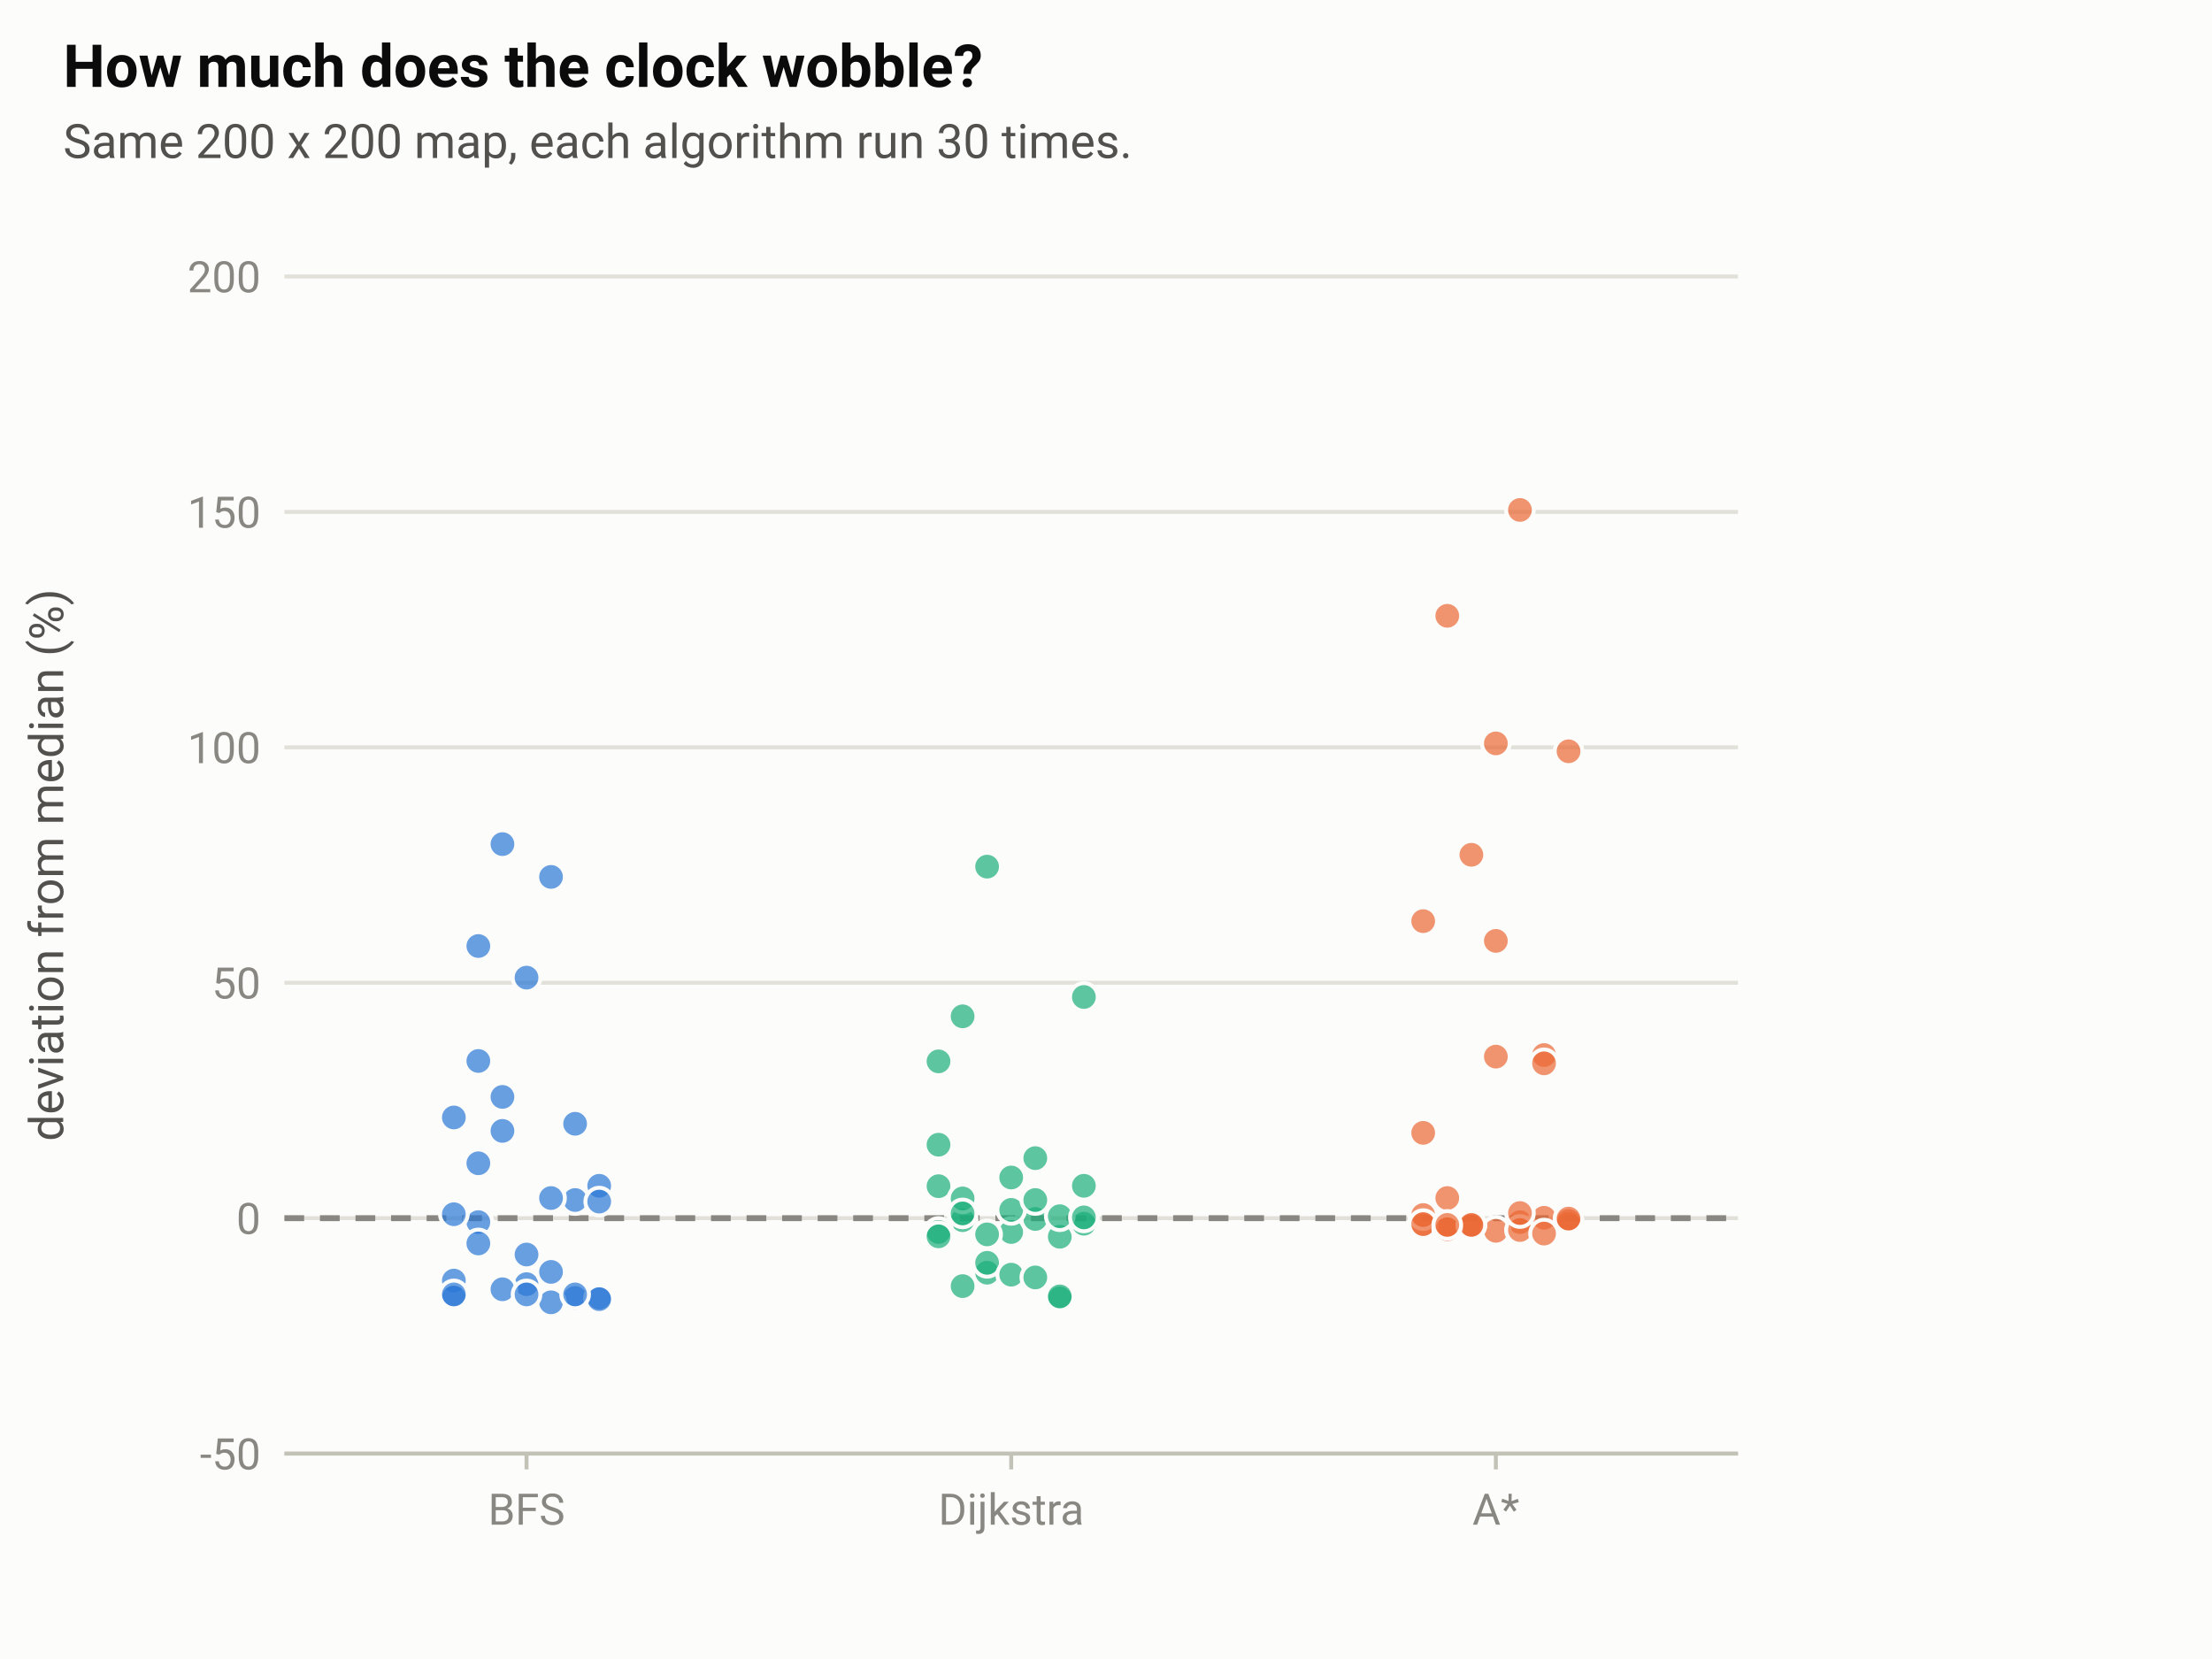
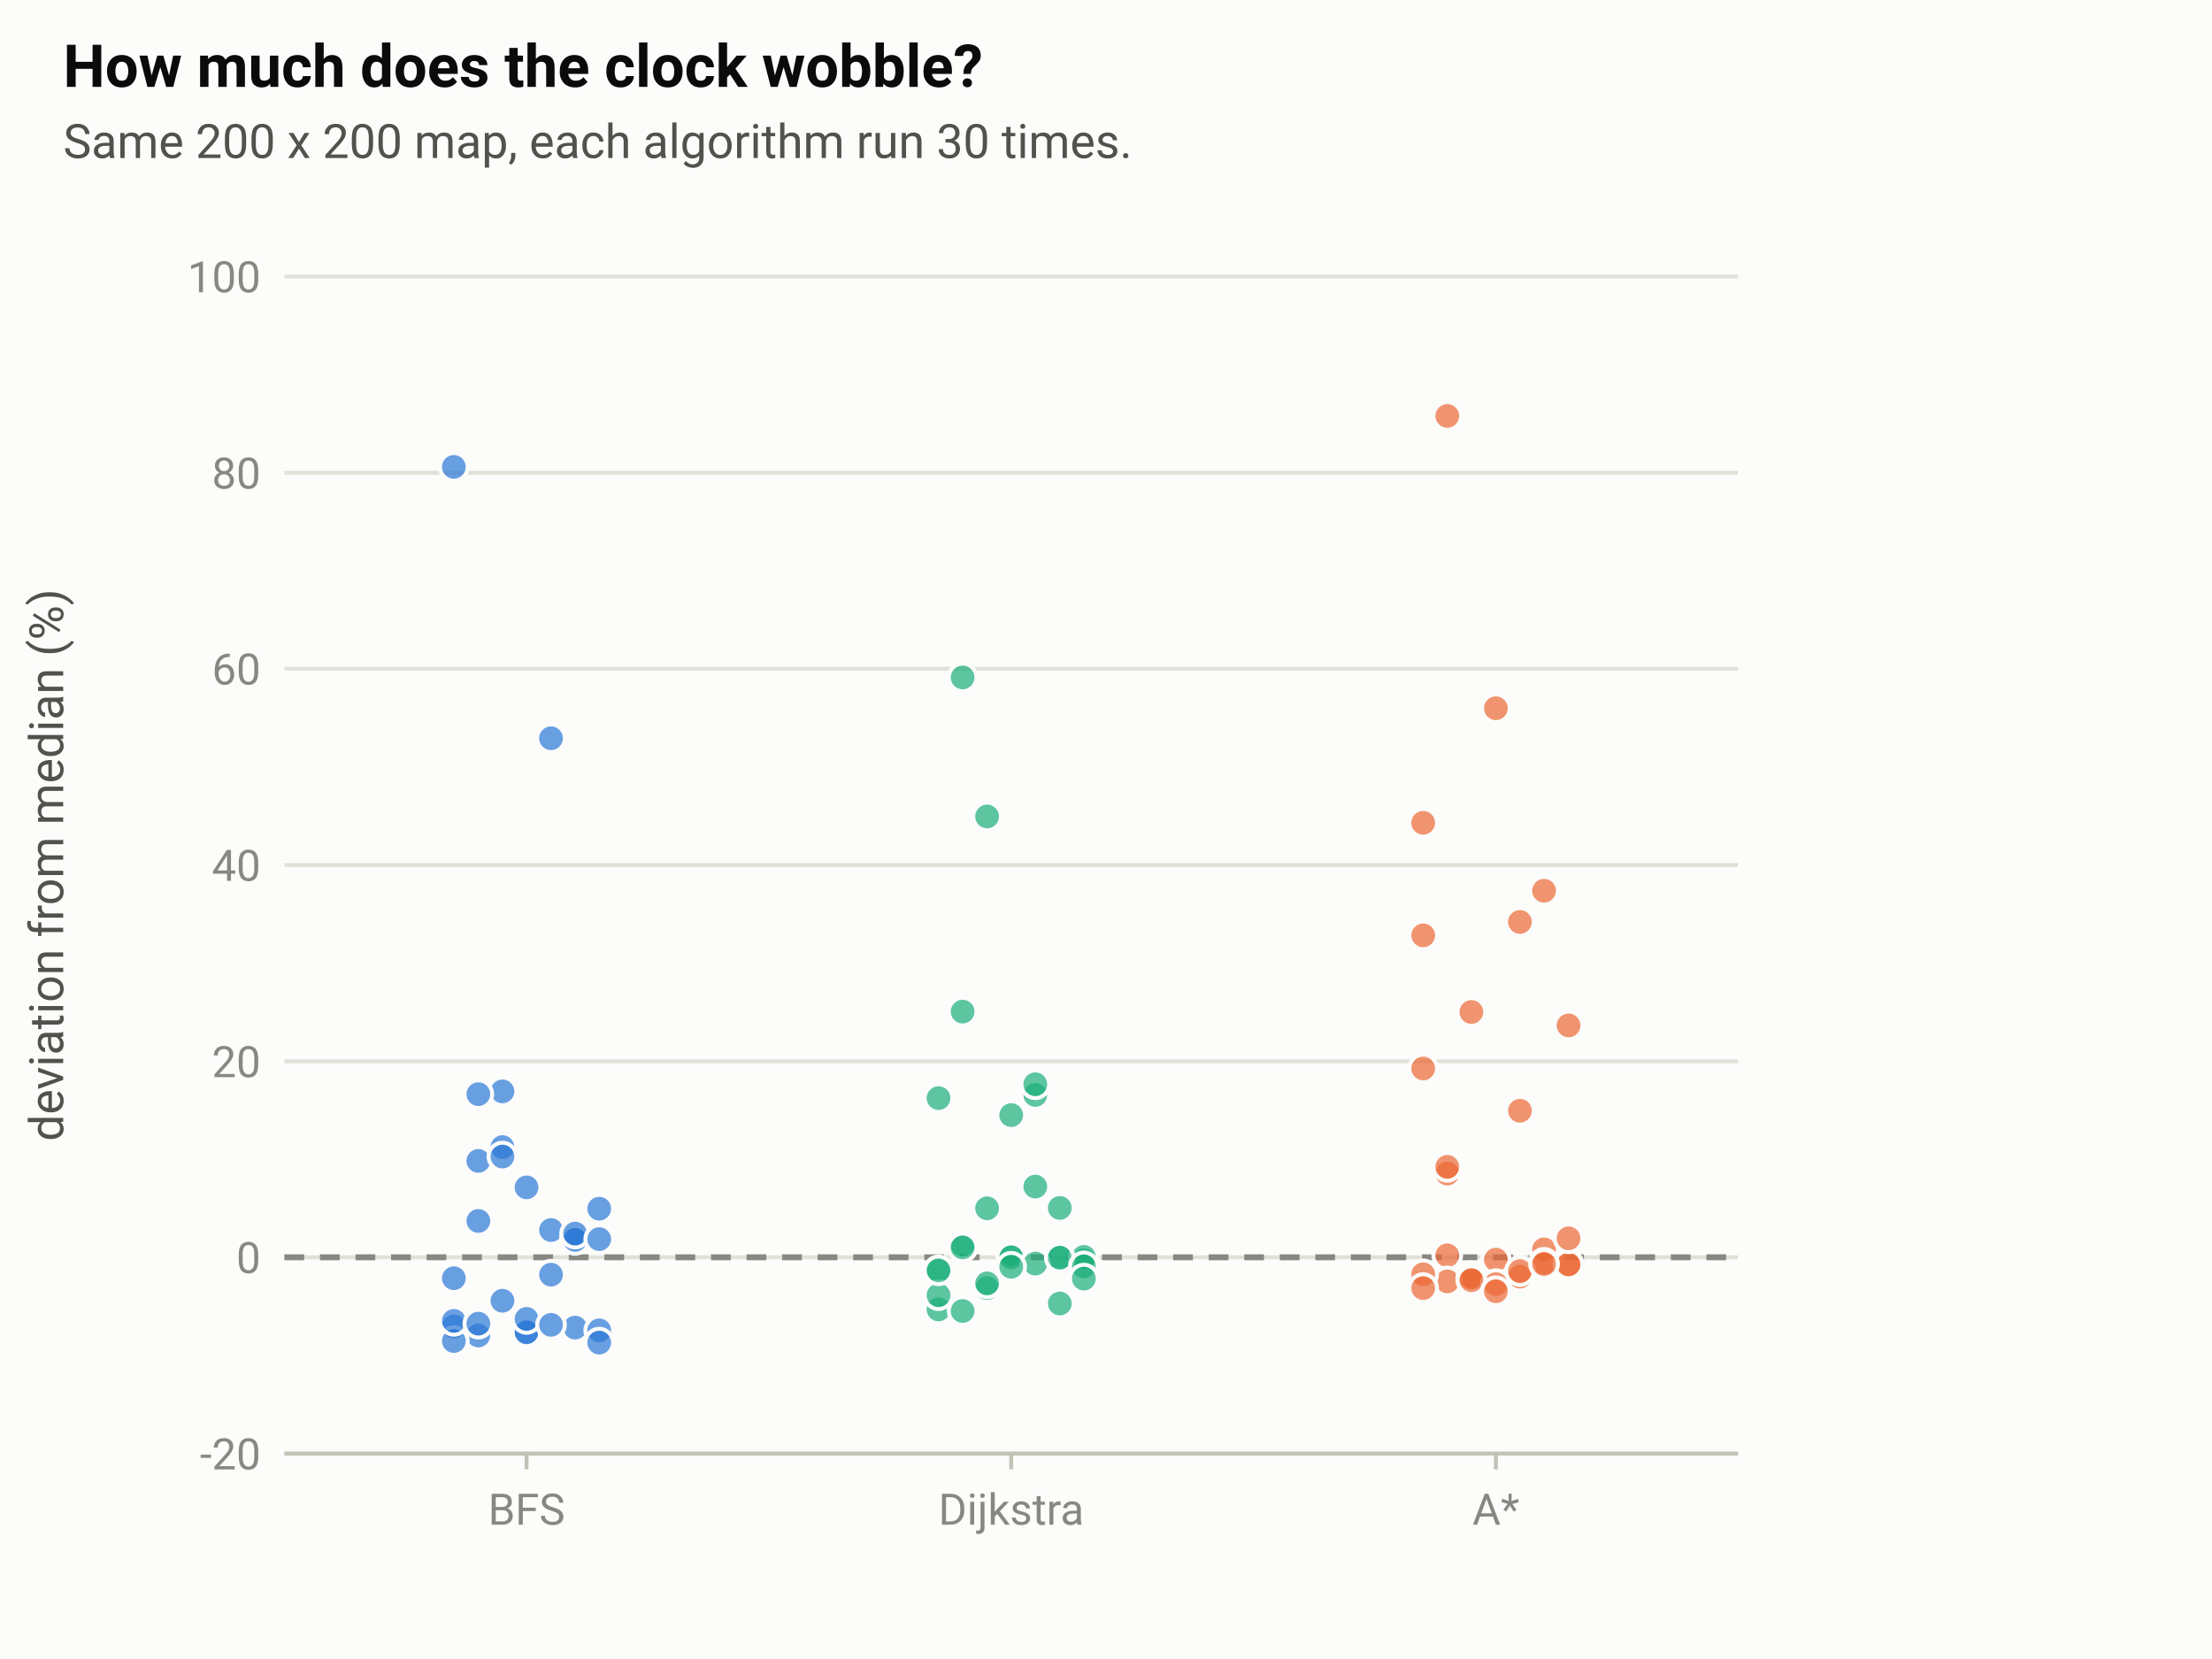
<svg xmlns="http://www.w3.org/2000/svg" width="560" height="420" viewBox="0 0 560 420" font-family="system-ui, -apple-system, 'Segoe UI', Roboto, Helvetica, Arial, sans-serif">
  <rect width="100%" height="100%" fill="#fcfcfb" />
  <text x="16.0" y="22.0" font-size="15" fill="#0b0b0b" text-anchor="start" font-weight="600">How much does the clock wobble?</text>
  <text x="16.0" y="40.0" font-size="12" fill="#52514e" text-anchor="start" font-weight="normal">Same 200 x 200 map, each algorithm run 30 times.</text>
  <line x1="72" y1="368.0" x2="440" y2="368.0" stroke="#e1e0d9" stroke-width="1" />
-   <text x="66.0" y="372.0" font-size="11" fill="#898781" text-anchor="end" font-weight="normal">-50</text>
-   <line x1="72" y1="308.4" x2="440" y2="308.4" stroke="#e1e0d9" stroke-width="1" />
-   <text x="66.0" y="312.4" font-size="11" fill="#898781" text-anchor="end" font-weight="normal">0</text>
-   <line x1="72" y1="248.8" x2="440" y2="248.8" stroke="#e1e0d9" stroke-width="1" />
-   <text x="66.0" y="252.8" font-size="11" fill="#898781" text-anchor="end" font-weight="normal">50</text>
-   <line x1="72" y1="189.2" x2="440" y2="189.2" stroke="#e1e0d9" stroke-width="1" />
-   <text x="66.0" y="193.2" font-size="11" fill="#898781" text-anchor="end" font-weight="normal">100</text>
-   <line x1="72" y1="129.6" x2="440" y2="129.6" stroke="#e1e0d9" stroke-width="1" />
-   <text x="66.0" y="133.6" font-size="11" fill="#898781" text-anchor="end" font-weight="normal">150</text>
+   <text x="66.0" y="372.0" font-size="11" fill="#898781" text-anchor="end" font-weight="normal">-20</text>
+   <line x1="72" y1="318.3" x2="440" y2="318.3" stroke="#e1e0d9" stroke-width="1" />
+   <text x="66.0" y="322.3" font-size="11" fill="#898781" text-anchor="end" font-weight="normal">0</text>
+   <line x1="72" y1="268.7" x2="440" y2="268.7" stroke="#e1e0d9" stroke-width="1" />
+   <text x="66.0" y="272.7" font-size="11" fill="#898781" text-anchor="end" font-weight="normal">20</text>
+   <line x1="72" y1="219.0" x2="440" y2="219.0" stroke="#e1e0d9" stroke-width="1" />
+   <text x="66.0" y="223.0" font-size="11" fill="#898781" text-anchor="end" font-weight="normal">40</text>
+   <line x1="72" y1="169.3" x2="440" y2="169.3" stroke="#e1e0d9" stroke-width="1" />
+   <text x="66.0" y="173.3" font-size="11" fill="#898781" text-anchor="end" font-weight="normal">60</text>
+   <line x1="72" y1="119.7" x2="440" y2="119.7" stroke="#e1e0d9" stroke-width="1" />
+   <text x="66.0" y="123.7" font-size="11" fill="#898781" text-anchor="end" font-weight="normal">80</text>
  <line x1="72" y1="70.0" x2="440" y2="70.0" stroke="#e1e0d9" stroke-width="1" />
-   <text x="66.0" y="74.0" font-size="11" fill="#898781" text-anchor="end" font-weight="normal">200</text>
+   <text x="66.0" y="74.0" font-size="11" fill="#898781" text-anchor="end" font-weight="normal">100</text>
  <text x="16.0" y="219.0" font-size="12" fill="#52514e" text-anchor="middle" font-weight="normal" transform="rotate(-90 16.0 219.0)">deviation from median (%)</text>
  <line x1="133.3" y1="368" x2="133.3" y2="372" stroke="#c3c2b7" />
  <text x="133.3" y="386.0" font-size="11" fill="#898781" text-anchor="middle" font-weight="normal">BFS</text>
  <line x1="256.0" y1="368" x2="256.0" y2="372" stroke="#c3c2b7" />
  <text x="256.0" y="386.0" font-size="11" fill="#898781" text-anchor="middle" font-weight="normal">Dijkstra</text>
  <line x1="378.7" y1="368" x2="378.7" y2="372" stroke="#c3c2b7" />
  <text x="378.7" y="386.0" font-size="11" fill="#898781" text-anchor="middle" font-weight="normal">A*</text>
  <line x1="72" y1="368" x2="440" y2="368" stroke="#c3c2b7" stroke-width="1" />
  <text x="256.0" y="408.0" font-size="12" fill="#52514e" text-anchor="middle" font-weight="normal" />
-   <polyline points="72.0,308.4 440.0,308.4" fill="none" stroke="#898781" stroke-width="1.5" stroke-dasharray="5 4" />
-   <circle cx="114.9" cy="324.2" r="3.5" fill="#2a78d6" fill-opacity="0.7" stroke="#fcfcfb" stroke-width="1" />
-   <circle cx="121.1" cy="268.6" r="3.5" fill="#2a78d6" fill-opacity="0.7" stroke="#fcfcfb" stroke-width="1" />
-   <circle cx="127.2" cy="213.7" r="3.5" fill="#2a78d6" fill-opacity="0.7" stroke="#fcfcfb" stroke-width="1" />
-   <circle cx="133.3" cy="325.1" r="3.5" fill="#2a78d6" fill-opacity="0.7" stroke="#fcfcfb" stroke-width="1" />
-   <circle cx="139.5" cy="322.0" r="3.5" fill="#2a78d6" fill-opacity="0.7" stroke="#fcfcfb" stroke-width="1" />
-   <circle cx="145.6" cy="328.6" r="3.5" fill="#2a78d6" fill-opacity="0.7" stroke="#fcfcfb" stroke-width="1" />
-   <circle cx="151.7" cy="328.5" r="3.5" fill="#2a78d6" fill-opacity="0.7" stroke="#fcfcfb" stroke-width="1" />
-   <circle cx="114.9" cy="328.5" r="3.5" fill="#2a78d6" fill-opacity="0.7" stroke="#fcfcfb" stroke-width="1" />
-   <circle cx="121.1" cy="309.4" r="3.5" fill="#2a78d6" fill-opacity="0.7" stroke="#fcfcfb" stroke-width="1" />
-   <circle cx="127.2" cy="286.3" r="3.5" fill="#2a78d6" fill-opacity="0.7" stroke="#fcfcfb" stroke-width="1" />
-   <circle cx="133.3" cy="247.5" r="3.5" fill="#2a78d6" fill-opacity="0.7" stroke="#fcfcfb" stroke-width="1" />
-   <circle cx="139.5" cy="222.0" r="3.5" fill="#2a78d6" fill-opacity="0.7" stroke="#fcfcfb" stroke-width="1" />
-   <circle cx="145.6" cy="303.8" r="3.5" fill="#2a78d6" fill-opacity="0.7" stroke="#fcfcfb" stroke-width="1" />
-   <circle cx="151.7" cy="328.9" r="3.5" fill="#2a78d6" fill-opacity="0.7" stroke="#fcfcfb" stroke-width="1" />
-   <circle cx="114.9" cy="282.9" r="3.5" fill="#2a78d6" fill-opacity="0.7" stroke="#fcfcfb" stroke-width="1" />
-   <circle cx="121.1" cy="239.5" r="3.5" fill="#2a78d6" fill-opacity="0.7" stroke="#fcfcfb" stroke-width="1" />
-   <circle cx="127.2" cy="277.7" r="3.5" fill="#2a78d6" fill-opacity="0.7" stroke="#fcfcfb" stroke-width="1" />
-   <circle cx="133.3" cy="317.6" r="3.5" fill="#2a78d6" fill-opacity="0.7" stroke="#fcfcfb" stroke-width="1" />
-   <circle cx="139.5" cy="329.7" r="3.5" fill="#2a78d6" fill-opacity="0.7" stroke="#fcfcfb" stroke-width="1" />
-   <circle cx="145.6" cy="284.5" r="3.5" fill="#2a78d6" fill-opacity="0.7" stroke="#fcfcfb" stroke-width="1" />
-   <circle cx="151.7" cy="300.2" r="3.5" fill="#2a78d6" fill-opacity="0.7" stroke="#fcfcfb" stroke-width="1" />
-   <circle cx="114.9" cy="327.7" r="3.5" fill="#2a78d6" fill-opacity="0.7" stroke="#fcfcfb" stroke-width="1" />
-   <circle cx="121.1" cy="294.5" r="3.5" fill="#2a78d6" fill-opacity="0.7" stroke="#fcfcfb" stroke-width="1" />
-   <circle cx="127.2" cy="326.4" r="3.5" fill="#2a78d6" fill-opacity="0.7" stroke="#fcfcfb" stroke-width="1" />
-   <circle cx="133.3" cy="327.7" r="3.5" fill="#2a78d6" fill-opacity="0.7" stroke="#fcfcfb" stroke-width="1" />
-   <circle cx="139.5" cy="303.3" r="3.5" fill="#2a78d6" fill-opacity="0.7" stroke="#fcfcfb" stroke-width="1" />
-   <circle cx="145.6" cy="327.7" r="3.5" fill="#2a78d6" fill-opacity="0.7" stroke="#fcfcfb" stroke-width="1" />
-   <circle cx="151.7" cy="304.2" r="3.5" fill="#2a78d6" fill-opacity="0.7" stroke="#fcfcfb" stroke-width="1" />
-   <circle cx="114.9" cy="307.4" r="3.5" fill="#2a78d6" fill-opacity="0.7" stroke="#fcfcfb" stroke-width="1" />
-   <circle cx="121.1" cy="314.8" r="3.5" fill="#2a78d6" fill-opacity="0.7" stroke="#fcfcfb" stroke-width="1" />
-   <circle cx="237.6" cy="300.3" r="3.5" fill="#1baf7a" fill-opacity="0.7" stroke="#fcfcfb" stroke-width="1" />
-   <circle cx="243.7" cy="308.9" r="3.5" fill="#1baf7a" fill-opacity="0.7" stroke="#fcfcfb" stroke-width="1" />
-   <circle cx="249.9" cy="219.4" r="3.5" fill="#1baf7a" fill-opacity="0.7" stroke="#fcfcfb" stroke-width="1" />
-   <circle cx="256.0" cy="298.1" r="3.5" fill="#1baf7a" fill-opacity="0.7" stroke="#fcfcfb" stroke-width="1" />
-   <circle cx="262.1" cy="293.2" r="3.5" fill="#1baf7a" fill-opacity="0.7" stroke="#fcfcfb" stroke-width="1" />
-   <circle cx="268.3" cy="313.1" r="3.5" fill="#1baf7a" fill-opacity="0.7" stroke="#fcfcfb" stroke-width="1" />
-   <circle cx="274.4" cy="309.8" r="3.5" fill="#1baf7a" fill-opacity="0.7" stroke="#fcfcfb" stroke-width="1" />
-   <circle cx="237.6" cy="289.8" r="3.5" fill="#1baf7a" fill-opacity="0.7" stroke="#fcfcfb" stroke-width="1" />
-   <circle cx="243.7" cy="257.3" r="3.5" fill="#1baf7a" fill-opacity="0.7" stroke="#fcfcfb" stroke-width="1" />
-   <circle cx="249.9" cy="322.2" r="3.5" fill="#1baf7a" fill-opacity="0.7" stroke="#fcfcfb" stroke-width="1" />
-   <circle cx="256.0" cy="311.9" r="3.5" fill="#1baf7a" fill-opacity="0.7" stroke="#fcfcfb" stroke-width="1" />
-   <circle cx="262.1" cy="308.6" r="3.5" fill="#1baf7a" fill-opacity="0.7" stroke="#fcfcfb" stroke-width="1" />
-   <circle cx="268.3" cy="307.9" r="3.5" fill="#1baf7a" fill-opacity="0.7" stroke="#fcfcfb" stroke-width="1" />
-   <circle cx="274.4" cy="252.4" r="3.5" fill="#1baf7a" fill-opacity="0.7" stroke="#fcfcfb" stroke-width="1" />
-   <circle cx="237.6" cy="311.9" r="3.5" fill="#1baf7a" fill-opacity="0.7" stroke="#fcfcfb" stroke-width="1" />
-   <circle cx="243.7" cy="303.4" r="3.5" fill="#1baf7a" fill-opacity="0.7" stroke="#fcfcfb" stroke-width="1" />
-   <circle cx="249.9" cy="319.7" r="3.5" fill="#1baf7a" fill-opacity="0.7" stroke="#fcfcfb" stroke-width="1" />
-   <circle cx="256.0" cy="306.3" r="3.5" fill="#1baf7a" fill-opacity="0.7" stroke="#fcfcfb" stroke-width="1" />
-   <circle cx="262.1" cy="303.8" r="3.5" fill="#1baf7a" fill-opacity="0.7" stroke="#fcfcfb" stroke-width="1" />
-   <circle cx="268.3" cy="328.7" r="3.5" fill="#1baf7a" fill-opacity="0.7" stroke="#fcfcfb" stroke-width="1" />
-   <circle cx="274.4" cy="308.2" r="3.5" fill="#1baf7a" fill-opacity="0.7" stroke="#fcfcfb" stroke-width="1" />
-   <circle cx="237.6" cy="313.0" r="3.5" fill="#1baf7a" fill-opacity="0.7" stroke="#fcfcfb" stroke-width="1" />
-   <circle cx="243.7" cy="325.6" r="3.5" fill="#1baf7a" fill-opacity="0.7" stroke="#fcfcfb" stroke-width="1" />
-   <circle cx="249.9" cy="312.5" r="3.5" fill="#1baf7a" fill-opacity="0.7" stroke="#fcfcfb" stroke-width="1" />
-   <circle cx="256.0" cy="322.7" r="3.5" fill="#1baf7a" fill-opacity="0.7" stroke="#fcfcfb" stroke-width="1" />
-   <circle cx="262.1" cy="323.4" r="3.5" fill="#1baf7a" fill-opacity="0.7" stroke="#fcfcfb" stroke-width="1" />
-   <circle cx="268.3" cy="328.2" r="3.5" fill="#1baf7a" fill-opacity="0.7" stroke="#fcfcfb" stroke-width="1" />
-   <circle cx="274.4" cy="300.2" r="3.5" fill="#1baf7a" fill-opacity="0.7" stroke="#fcfcfb" stroke-width="1" />
-   <circle cx="237.6" cy="268.7" r="3.5" fill="#1baf7a" fill-opacity="0.7" stroke="#fcfcfb" stroke-width="1" />
-   <circle cx="243.7" cy="307.2" r="3.5" fill="#1baf7a" fill-opacity="0.7" stroke="#fcfcfb" stroke-width="1" />
-   <circle cx="360.3" cy="310.3" r="3.5" fill="#eb6834" fill-opacity="0.7" stroke="#fcfcfb" stroke-width="1" />
-   <circle cx="366.4" cy="303.3" r="3.5" fill="#eb6834" fill-opacity="0.7" stroke="#fcfcfb" stroke-width="1" />
-   <circle cx="372.5" cy="216.4" r="3.5" fill="#eb6834" fill-opacity="0.7" stroke="#fcfcfb" stroke-width="1" />
-   <circle cx="378.7" cy="267.5" r="3.5" fill="#eb6834" fill-opacity="0.7" stroke="#fcfcfb" stroke-width="1" />
-   <circle cx="384.8" cy="309.4" r="3.5" fill="#eb6834" fill-opacity="0.7" stroke="#fcfcfb" stroke-width="1" />
-   <circle cx="390.9" cy="308.3" r="3.5" fill="#eb6834" fill-opacity="0.7" stroke="#fcfcfb" stroke-width="1" />
-   <circle cx="397.1" cy="309.9" r="3.5" fill="#eb6834" fill-opacity="0.7" stroke="#fcfcfb" stroke-width="1" />
-   <circle cx="360.3" cy="307.6" r="3.5" fill="#eb6834" fill-opacity="0.7" stroke="#fcfcfb" stroke-width="1" />
-   <circle cx="366.4" cy="310.3" r="3.5" fill="#eb6834" fill-opacity="0.7" stroke="#fcfcfb" stroke-width="1" />
-   <circle cx="372.5" cy="310.5" r="3.5" fill="#eb6834" fill-opacity="0.7" stroke="#fcfcfb" stroke-width="1" />
-   <circle cx="378.7" cy="311.6" r="3.5" fill="#eb6834" fill-opacity="0.7" stroke="#fcfcfb" stroke-width="1" />
-   <circle cx="384.8" cy="129.1" r="3.5" fill="#eb6834" fill-opacity="0.7" stroke="#fcfcfb" stroke-width="1" />
-   <circle cx="390.9" cy="267.1" r="3.5" fill="#eb6834" fill-opacity="0.7" stroke="#fcfcfb" stroke-width="1" />
-   <circle cx="397.1" cy="309.1" r="3.5" fill="#eb6834" fill-opacity="0.7" stroke="#fcfcfb" stroke-width="1" />
-   <circle cx="360.3" cy="309.9" r="3.5" fill="#eb6834" fill-opacity="0.7" stroke="#fcfcfb" stroke-width="1" />
-   <circle cx="366.4" cy="155.9" r="3.5" fill="#eb6834" fill-opacity="0.7" stroke="#fcfcfb" stroke-width="1" />
-   <circle cx="372.5" cy="310.2" r="3.5" fill="#eb6834" fill-opacity="0.7" stroke="#fcfcfb" stroke-width="1" />
-   <circle cx="378.7" cy="188.2" r="3.5" fill="#eb6834" fill-opacity="0.7" stroke="#fcfcfb" stroke-width="1" />
-   <circle cx="384.8" cy="311.4" r="3.5" fill="#eb6834" fill-opacity="0.7" stroke="#fcfcfb" stroke-width="1" />
-   <circle cx="390.9" cy="312.3" r="3.5" fill="#eb6834" fill-opacity="0.7" stroke="#fcfcfb" stroke-width="1" />
-   <circle cx="397.1" cy="308.5" r="3.5" fill="#eb6834" fill-opacity="0.7" stroke="#fcfcfb" stroke-width="1" />
-   <circle cx="360.3" cy="286.8" r="3.5" fill="#eb6834" fill-opacity="0.7" stroke="#fcfcfb" stroke-width="1" />
-   <circle cx="366.4" cy="311.2" r="3.5" fill="#eb6834" fill-opacity="0.7" stroke="#fcfcfb" stroke-width="1" />
-   <circle cx="372.5" cy="310.1" r="3.5" fill="#eb6834" fill-opacity="0.7" stroke="#fcfcfb" stroke-width="1" />
-   <circle cx="378.7" cy="238.2" r="3.5" fill="#eb6834" fill-opacity="0.7" stroke="#fcfcfb" stroke-width="1" />
-   <circle cx="384.8" cy="307.1" r="3.5" fill="#eb6834" fill-opacity="0.7" stroke="#fcfcfb" stroke-width="1" />
-   <circle cx="390.9" cy="269.2" r="3.5" fill="#eb6834" fill-opacity="0.7" stroke="#fcfcfb" stroke-width="1" />
-   <circle cx="397.1" cy="190.2" r="3.5" fill="#eb6834" fill-opacity="0.7" stroke="#fcfcfb" stroke-width="1" />
-   <circle cx="360.3" cy="233.2" r="3.5" fill="#eb6834" fill-opacity="0.7" stroke="#fcfcfb" stroke-width="1" />
-   <circle cx="366.4" cy="310.1" r="3.5" fill="#eb6834" fill-opacity="0.7" stroke="#fcfcfb" stroke-width="1" />
+   <polyline points="72.0,318.3 440.0,318.3" fill="none" stroke="#898781" stroke-width="1.5" stroke-dasharray="5 4" />
+   <circle cx="114.9" cy="323.6" r="3.5" fill="#2a78d6" fill-opacity="0.7" stroke="#fcfcfb" stroke-width="1" />
+   <circle cx="121.1" cy="309.1" r="3.5" fill="#2a78d6" fill-opacity="0.7" stroke="#fcfcfb" stroke-width="1" />
+   <circle cx="127.2" cy="290.4" r="3.5" fill="#2a78d6" fill-opacity="0.7" stroke="#fcfcfb" stroke-width="1" />
+   <circle cx="133.3" cy="300.6" r="3.5" fill="#2a78d6" fill-opacity="0.7" stroke="#fcfcfb" stroke-width="1" />
+   <circle cx="139.5" cy="311.4" r="3.5" fill="#2a78d6" fill-opacity="0.7" stroke="#fcfcfb" stroke-width="1" />
+   <circle cx="145.6" cy="313.4" r="3.5" fill="#2a78d6" fill-opacity="0.7" stroke="#fcfcfb" stroke-width="1" />
+   <circle cx="151.7" cy="306.0" r="3.5" fill="#2a78d6" fill-opacity="0.7" stroke="#fcfcfb" stroke-width="1" />
+   <circle cx="114.9" cy="335.8" r="3.5" fill="#2a78d6" fill-opacity="0.7" stroke="#fcfcfb" stroke-width="1" />
+   <circle cx="121.1" cy="338.1" r="3.5" fill="#2a78d6" fill-opacity="0.7" stroke="#fcfcfb" stroke-width="1" />
+   <circle cx="127.2" cy="329.3" r="3.5" fill="#2a78d6" fill-opacity="0.7" stroke="#fcfcfb" stroke-width="1" />
+   <circle cx="133.3" cy="337.2" r="3.5" fill="#2a78d6" fill-opacity="0.7" stroke="#fcfcfb" stroke-width="1" />
+   <circle cx="139.5" cy="186.9" r="3.5" fill="#2a78d6" fill-opacity="0.7" stroke="#fcfcfb" stroke-width="1" />
+   <circle cx="145.6" cy="336.1" r="3.5" fill="#2a78d6" fill-opacity="0.7" stroke="#fcfcfb" stroke-width="1" />
+   <circle cx="151.7" cy="336.8" r="3.5" fill="#2a78d6" fill-opacity="0.7" stroke="#fcfcfb" stroke-width="1" />
+   <circle cx="114.9" cy="339.5" r="3.5" fill="#2a78d6" fill-opacity="0.7" stroke="#fcfcfb" stroke-width="1" />
+   <circle cx="121.1" cy="293.9" r="3.5" fill="#2a78d6" fill-opacity="0.7" stroke="#fcfcfb" stroke-width="1" />
+   <circle cx="127.2" cy="292.8" r="3.5" fill="#2a78d6" fill-opacity="0.7" stroke="#fcfcfb" stroke-width="1" />
+   <circle cx="133.3" cy="337.3" r="3.5" fill="#2a78d6" fill-opacity="0.7" stroke="#fcfcfb" stroke-width="1" />
+   <circle cx="139.5" cy="322.7" r="3.5" fill="#2a78d6" fill-opacity="0.7" stroke="#fcfcfb" stroke-width="1" />
+   <circle cx="145.6" cy="313.9" r="3.5" fill="#2a78d6" fill-opacity="0.7" stroke="#fcfcfb" stroke-width="1" />
+   <circle cx="151.7" cy="339.9" r="3.5" fill="#2a78d6" fill-opacity="0.7" stroke="#fcfcfb" stroke-width="1" />
+   <circle cx="114.9" cy="334.4" r="3.5" fill="#2a78d6" fill-opacity="0.7" stroke="#fcfcfb" stroke-width="1" />
+   <circle cx="121.1" cy="335.1" r="3.5" fill="#2a78d6" fill-opacity="0.7" stroke="#fcfcfb" stroke-width="1" />
+   <circle cx="127.2" cy="276.3" r="3.5" fill="#2a78d6" fill-opacity="0.7" stroke="#fcfcfb" stroke-width="1" />
+   <circle cx="133.3" cy="333.9" r="3.5" fill="#2a78d6" fill-opacity="0.7" stroke="#fcfcfb" stroke-width="1" />
+   <circle cx="139.5" cy="335.4" r="3.5" fill="#2a78d6" fill-opacity="0.7" stroke="#fcfcfb" stroke-width="1" />
+   <circle cx="145.6" cy="312.3" r="3.5" fill="#2a78d6" fill-opacity="0.7" stroke="#fcfcfb" stroke-width="1" />
+   <circle cx="151.7" cy="313.7" r="3.5" fill="#2a78d6" fill-opacity="0.7" stroke="#fcfcfb" stroke-width="1" />
+   <circle cx="114.9" cy="118.2" r="3.5" fill="#2a78d6" fill-opacity="0.7" stroke="#fcfcfb" stroke-width="1" />
+   <circle cx="121.1" cy="277.0" r="3.5" fill="#2a78d6" fill-opacity="0.7" stroke="#fcfcfb" stroke-width="1" />
+   <circle cx="237.6" cy="321.8" r="3.5" fill="#1baf7a" fill-opacity="0.7" stroke="#fcfcfb" stroke-width="1" />
+   <circle cx="243.7" cy="171.5" r="3.5" fill="#1baf7a" fill-opacity="0.7" stroke="#fcfcfb" stroke-width="1" />
+   <circle cx="249.9" cy="305.9" r="3.5" fill="#1baf7a" fill-opacity="0.7" stroke="#fcfcfb" stroke-width="1" />
+   <circle cx="256.0" cy="282.3" r="3.5" fill="#1baf7a" fill-opacity="0.7" stroke="#fcfcfb" stroke-width="1" />
+   <circle cx="262.1" cy="300.4" r="3.5" fill="#1baf7a" fill-opacity="0.7" stroke="#fcfcfb" stroke-width="1" />
+   <circle cx="268.3" cy="318.3" r="3.5" fill="#1baf7a" fill-opacity="0.7" stroke="#fcfcfb" stroke-width="1" />
+   <circle cx="274.4" cy="319.1" r="3.5" fill="#1baf7a" fill-opacity="0.7" stroke="#fcfcfb" stroke-width="1" />
+   <circle cx="237.6" cy="331.5" r="3.5" fill="#1baf7a" fill-opacity="0.7" stroke="#fcfcfb" stroke-width="1" />
+   <circle cx="243.7" cy="256.1" r="3.5" fill="#1baf7a" fill-opacity="0.7" stroke="#fcfcfb" stroke-width="1" />
+   <circle cx="249.9" cy="326.1" r="3.5" fill="#1baf7a" fill-opacity="0.7" stroke="#fcfcfb" stroke-width="1" />
+   <circle cx="256.0" cy="317.5" r="3.5" fill="#1baf7a" fill-opacity="0.7" stroke="#fcfcfb" stroke-width="1" />
+   <circle cx="262.1" cy="277.2" r="3.5" fill="#1baf7a" fill-opacity="0.7" stroke="#fcfcfb" stroke-width="1" />
+   <circle cx="268.3" cy="305.8" r="3.5" fill="#1baf7a" fill-opacity="0.7" stroke="#fcfcfb" stroke-width="1" />
+   <circle cx="274.4" cy="318.2" r="3.5" fill="#1baf7a" fill-opacity="0.7" stroke="#fcfcfb" stroke-width="1" />
+   <circle cx="237.6" cy="278.0" r="3.5" fill="#1baf7a" fill-opacity="0.7" stroke="#fcfcfb" stroke-width="1" />
+   <circle cx="243.7" cy="331.9" r="3.5" fill="#1baf7a" fill-opacity="0.7" stroke="#fcfcfb" stroke-width="1" />
+   <circle cx="249.9" cy="324.9" r="3.5" fill="#1baf7a" fill-opacity="0.7" stroke="#fcfcfb" stroke-width="1" />
+   <circle cx="256.0" cy="318.3" r="3.5" fill="#1baf7a" fill-opacity="0.7" stroke="#fcfcfb" stroke-width="1" />
+   <circle cx="262.1" cy="319.9" r="3.5" fill="#1baf7a" fill-opacity="0.7" stroke="#fcfcfb" stroke-width="1" />
+   <circle cx="268.3" cy="318.4" r="3.5" fill="#1baf7a" fill-opacity="0.7" stroke="#fcfcfb" stroke-width="1" />
+   <circle cx="274.4" cy="320.6" r="3.5" fill="#1baf7a" fill-opacity="0.7" stroke="#fcfcfb" stroke-width="1" />
+   <circle cx="237.6" cy="327.9" r="3.5" fill="#1baf7a" fill-opacity="0.7" stroke="#fcfcfb" stroke-width="1" />
+   <circle cx="243.7" cy="315.1" r="3.5" fill="#1baf7a" fill-opacity="0.7" stroke="#fcfcfb" stroke-width="1" />
+   <circle cx="249.9" cy="206.7" r="3.5" fill="#1baf7a" fill-opacity="0.7" stroke="#fcfcfb" stroke-width="1" />
+   <circle cx="256.0" cy="320.7" r="3.5" fill="#1baf7a" fill-opacity="0.7" stroke="#fcfcfb" stroke-width="1" />
+   <circle cx="262.1" cy="274.5" r="3.5" fill="#1baf7a" fill-opacity="0.7" stroke="#fcfcfb" stroke-width="1" />
+   <circle cx="268.3" cy="330.0" r="3.5" fill="#1baf7a" fill-opacity="0.7" stroke="#fcfcfb" stroke-width="1" />
+   <circle cx="274.4" cy="323.7" r="3.5" fill="#1baf7a" fill-opacity="0.7" stroke="#fcfcfb" stroke-width="1" />
+   <circle cx="237.6" cy="321.6" r="3.5" fill="#1baf7a" fill-opacity="0.7" stroke="#fcfcfb" stroke-width="1" />
+   <circle cx="243.7" cy="315.8" r="3.5" fill="#1baf7a" fill-opacity="0.7" stroke="#fcfcfb" stroke-width="1" />
+   <circle cx="360.3" cy="236.8" r="3.5" fill="#eb6834" fill-opacity="0.7" stroke="#fcfcfb" stroke-width="1" />
+   <circle cx="366.4" cy="317.8" r="3.5" fill="#eb6834" fill-opacity="0.7" stroke="#fcfcfb" stroke-width="1" />
+   <circle cx="372.5" cy="323.1" r="3.5" fill="#eb6834" fill-opacity="0.7" stroke="#fcfcfb" stroke-width="1" />
+   <circle cx="378.7" cy="179.3" r="3.5" fill="#eb6834" fill-opacity="0.7" stroke="#fcfcfb" stroke-width="1" />
+   <circle cx="384.8" cy="323.2" r="3.5" fill="#eb6834" fill-opacity="0.7" stroke="#fcfcfb" stroke-width="1" />
+   <circle cx="390.9" cy="316.3" r="3.5" fill="#eb6834" fill-opacity="0.7" stroke="#fcfcfb" stroke-width="1" />
+   <circle cx="397.1" cy="320.3" r="3.5" fill="#eb6834" fill-opacity="0.7" stroke="#fcfcfb" stroke-width="1" />
+   <circle cx="360.3" cy="208.3" r="3.5" fill="#eb6834" fill-opacity="0.7" stroke="#fcfcfb" stroke-width="1" />
+   <circle cx="366.4" cy="324.4" r="3.5" fill="#eb6834" fill-opacity="0.7" stroke="#fcfcfb" stroke-width="1" />
+   <circle cx="372.5" cy="323.4" r="3.5" fill="#eb6834" fill-opacity="0.7" stroke="#fcfcfb" stroke-width="1" />
+   <circle cx="378.7" cy="318.9" r="3.5" fill="#eb6834" fill-opacity="0.7" stroke="#fcfcfb" stroke-width="1" />
+   <circle cx="384.8" cy="281.2" r="3.5" fill="#eb6834" fill-opacity="0.7" stroke="#fcfcfb" stroke-width="1" />
+   <circle cx="390.9" cy="319.7" r="3.5" fill="#eb6834" fill-opacity="0.7" stroke="#fcfcfb" stroke-width="1" />
+   <circle cx="397.1" cy="320.1" r="3.5" fill="#eb6834" fill-opacity="0.7" stroke="#fcfcfb" stroke-width="1" />
+   <circle cx="360.3" cy="322.6" r="3.5" fill="#eb6834" fill-opacity="0.7" stroke="#fcfcfb" stroke-width="1" />
+   <circle cx="366.4" cy="297.1" r="3.5" fill="#eb6834" fill-opacity="0.7" stroke="#fcfcfb" stroke-width="1" />
+   <circle cx="372.5" cy="256.2" r="3.5" fill="#eb6834" fill-opacity="0.7" stroke="#fcfcfb" stroke-width="1" />
+   <circle cx="378.7" cy="325.1" r="3.5" fill="#eb6834" fill-opacity="0.7" stroke="#fcfcfb" stroke-width="1" />
+   <circle cx="384.8" cy="321.8" r="3.5" fill="#eb6834" fill-opacity="0.7" stroke="#fcfcfb" stroke-width="1" />
+   <circle cx="390.9" cy="225.5" r="3.5" fill="#eb6834" fill-opacity="0.7" stroke="#fcfcfb" stroke-width="1" />
+   <circle cx="397.1" cy="313.5" r="3.5" fill="#eb6834" fill-opacity="0.7" stroke="#fcfcfb" stroke-width="1" />
+   <circle cx="360.3" cy="326.1" r="3.5" fill="#eb6834" fill-opacity="0.7" stroke="#fcfcfb" stroke-width="1" />
+   <circle cx="366.4" cy="295.4" r="3.5" fill="#eb6834" fill-opacity="0.7" stroke="#fcfcfb" stroke-width="1" />
+   <circle cx="372.5" cy="324.1" r="3.5" fill="#eb6834" fill-opacity="0.7" stroke="#fcfcfb" stroke-width="1" />
+   <circle cx="378.7" cy="326.9" r="3.5" fill="#eb6834" fill-opacity="0.7" stroke="#fcfcfb" stroke-width="1" />
+   <circle cx="384.8" cy="233.4" r="3.5" fill="#eb6834" fill-opacity="0.7" stroke="#fcfcfb" stroke-width="1" />
+   <circle cx="390.9" cy="320.0" r="3.5" fill="#eb6834" fill-opacity="0.7" stroke="#fcfcfb" stroke-width="1" />
+   <circle cx="397.1" cy="259.6" r="3.5" fill="#eb6834" fill-opacity="0.7" stroke="#fcfcfb" stroke-width="1" />
+   <circle cx="360.3" cy="270.5" r="3.5" fill="#eb6834" fill-opacity="0.7" stroke="#fcfcfb" stroke-width="1" />
+   <circle cx="366.4" cy="105.3" r="3.5" fill="#eb6834" fill-opacity="0.7" stroke="#fcfcfb" stroke-width="1" />
</svg>
